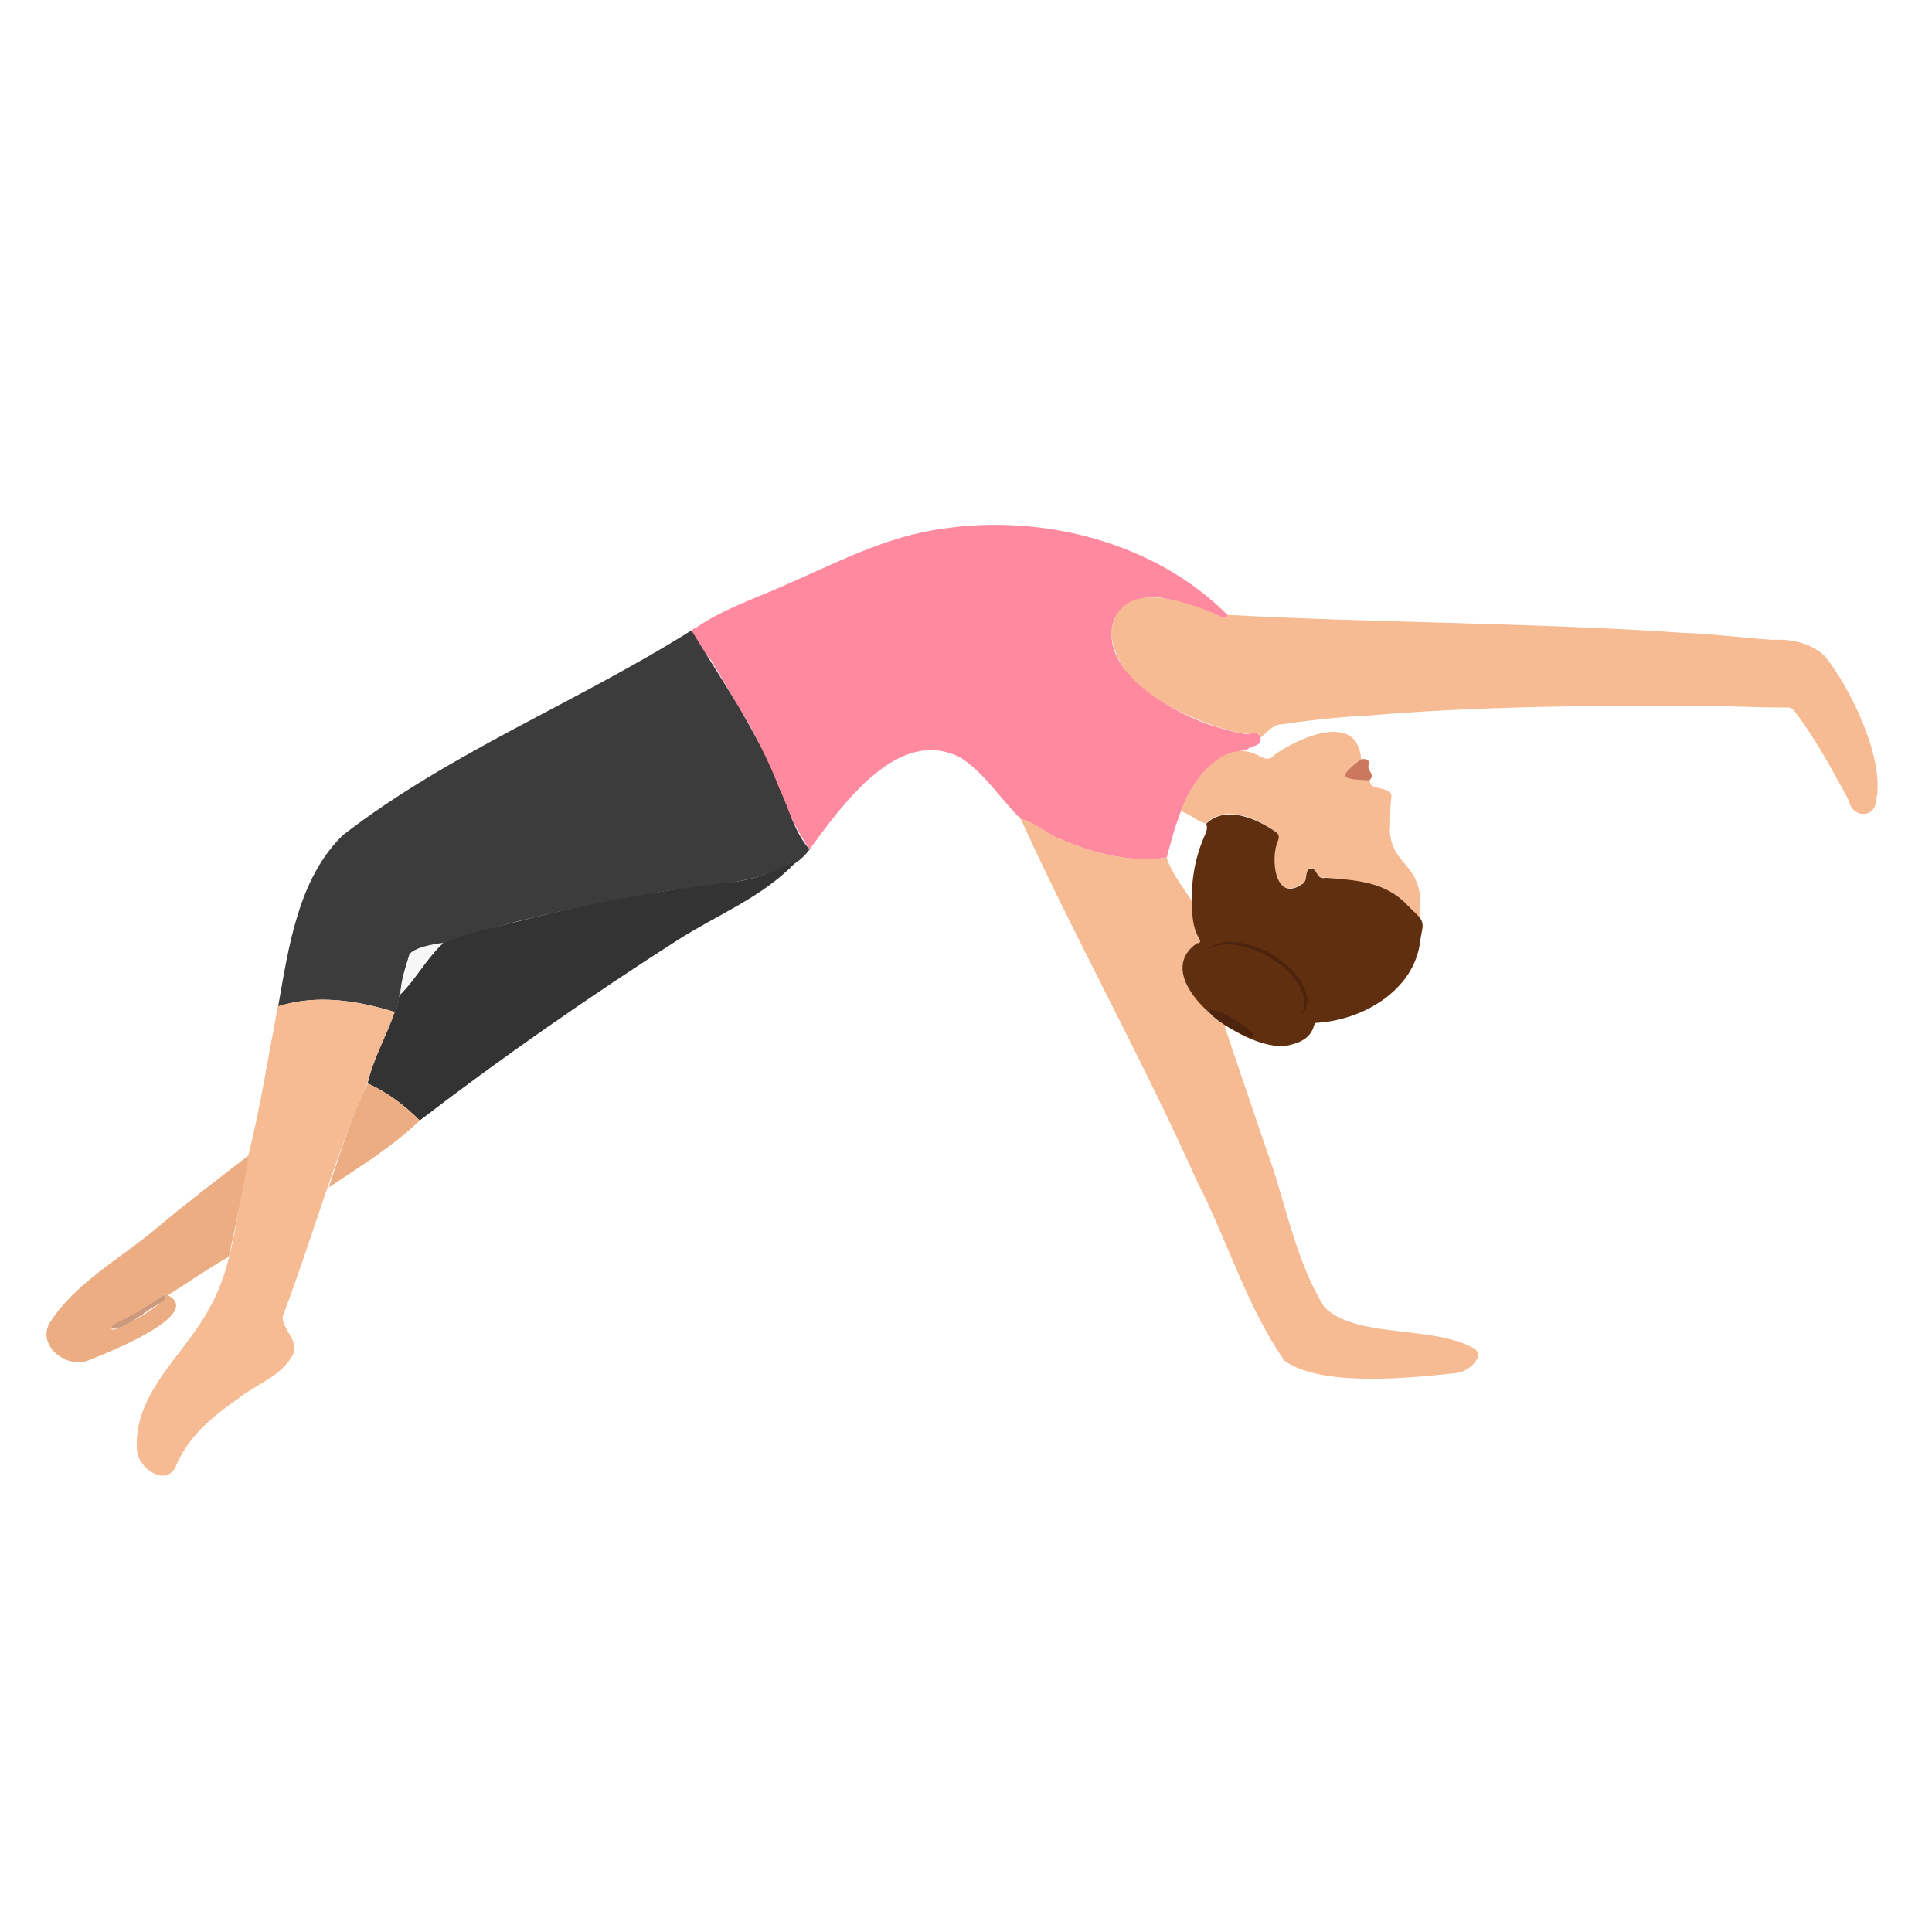
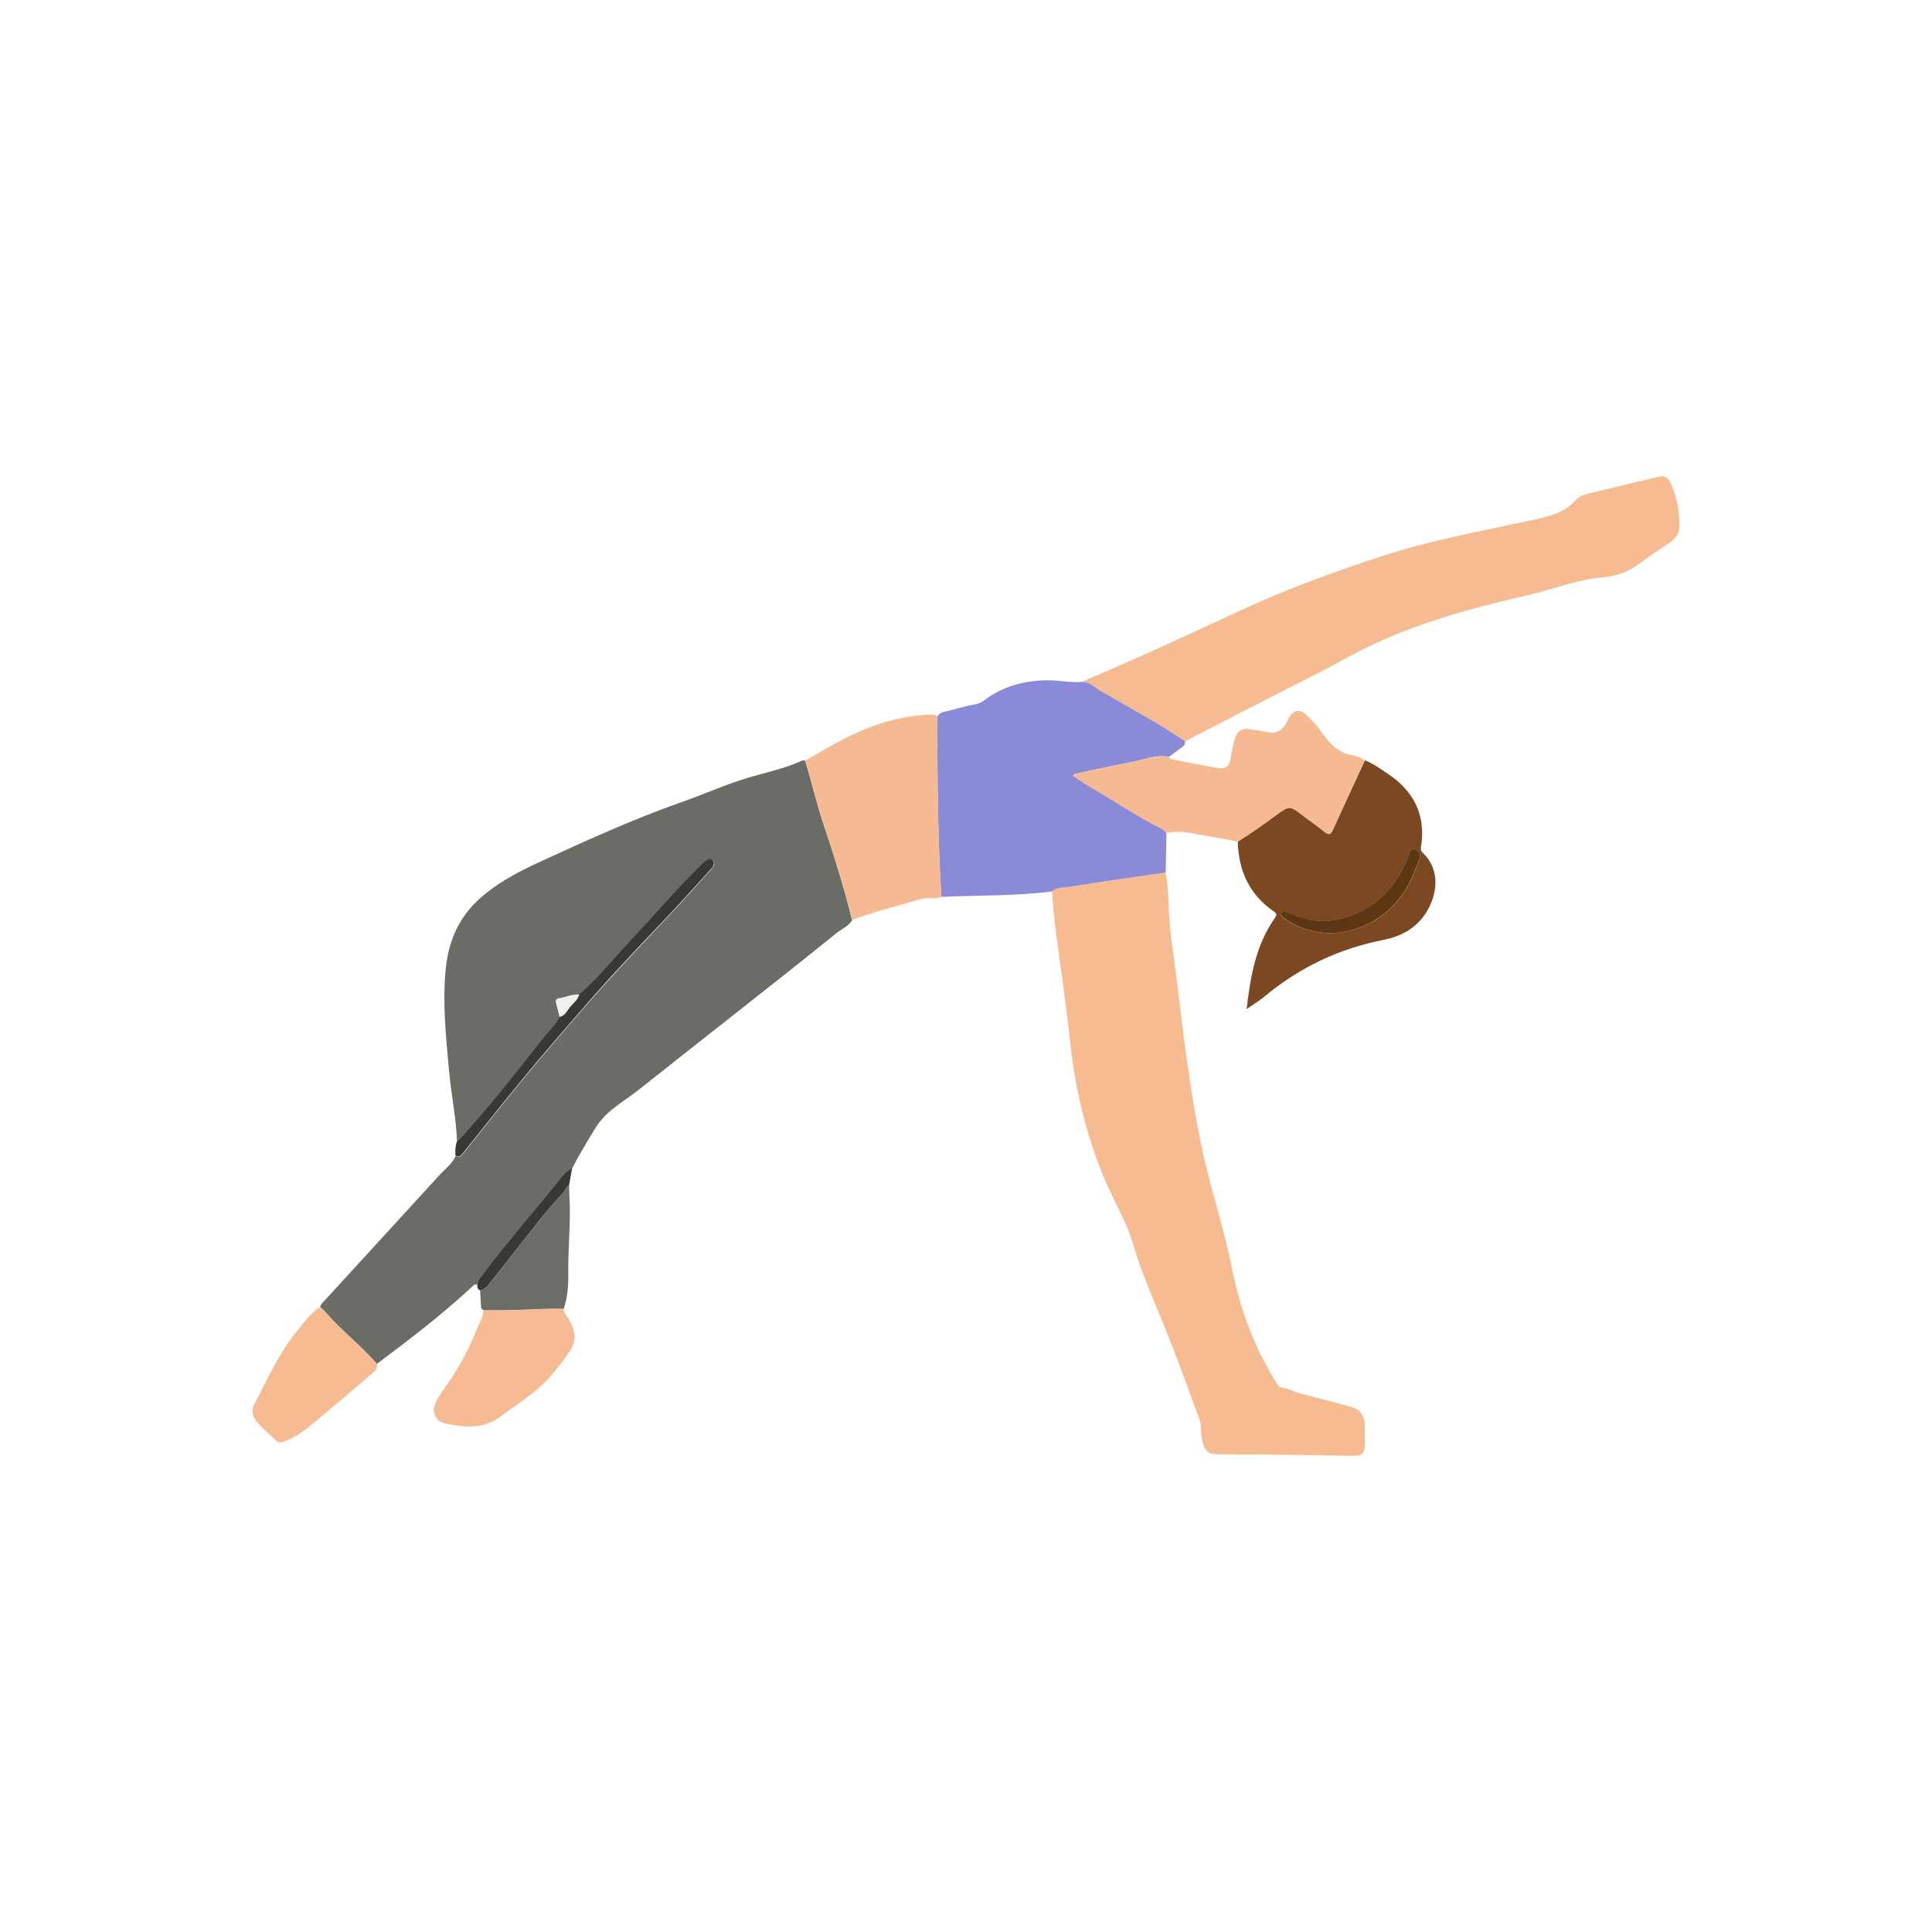
- <svg xmlns="http://www.w3.org/2000/svg" width="497" height="497" viewBox="0 0 497 497" fill="none">
-   <path d="M320.625 192.964C321.845 191.664 324.608 192.152 324.283 189.794C323.795 187.518 321.194 189.306 319.65 188.656C312.334 187.356 305.506 184.592 299.246 180.69C293.231 176.3 285.427 170.773 285.996 162.4C286.24 155.491 293.719 152.645 299.653 153.946C304.611 155.084 309.57 156.547 314.203 158.742C314.854 158.986 315.585 159.392 315.829 158.254C297.295 139.558 268.357 132.161 242.67 135.981C227.713 137.932 214.463 145.167 200.806 151.02C193.409 154.271 185.687 156.872 179.021 161.506C175.201 162.481 182.923 168.903 183.573 171.017C185.849 174.593 187.881 178.333 189.995 181.991C197.799 193.29 200.644 207.515 208.285 218.489C216.576 207.19 231.046 186.543 247.141 194.915C253.4 198.98 257.464 205.645 262.585 210.685C266.243 211.579 269.251 214.587 272.828 215.888C281.2 219.546 291.199 222.066 300.141 220.602C303.067 209.466 307.05 194.509 320.625 192.964Z" fill="#FF8AA0" />
-   <path d="M208.282 218.489C204.38 214.262 202.917 207.84 200.397 202.638C194.87 188.087 185.765 175.244 177.88 162.156C148.617 180.609 115.614 193.615 88.219 214.831C76.677 226.049 74.238 243.77 71.555 258.889C81.473 255.719 91.877 257.345 101.632 260.352C102.445 259.052 102.526 257.589 102.689 256.125C102.689 255.882 102.689 255.719 103.014 255.8C103.177 252.305 104.396 248.891 105.371 245.558C106.916 243.688 111.549 242.957 113.988 242.713C131.058 236.779 149.348 233.121 167.232 229.951C179.181 227.512 192.187 228.325 203.08 222.228C203.486 221.984 203.974 221.415 204.462 222.147C205.925 221.172 207.225 219.952 208.282 218.489Z" fill="#3D3C3C" />
-   <path d="M315.747 158.174C315.503 159.312 314.772 158.905 314.121 158.662C305.667 154.76 287.946 148.257 285.914 162.32C286.239 175.895 302.985 183.698 314.284 187.356C316.966 187.925 319.649 189.063 322.413 188.576C323.551 188.413 323.957 188.657 324.282 189.714C326.152 188.332 327.452 186.218 329.972 186.3C337.451 185.162 345.011 184.43 352.571 184.024C378.745 181.829 405.083 181.504 431.339 181.585C440.85 181.341 450.36 182.073 459.871 181.991C460.684 181.991 461.09 182.316 461.578 182.885C467.106 190.039 471.333 198.086 475.641 205.971C476.291 210.28 482.307 210.767 482.632 205.971C484.989 195.404 476.129 177.114 469.463 168.823C465.805 165.327 460.846 164.352 455.969 164.596C448.328 164.108 440.768 163.051 433.127 162.807C394.028 160.125 354.765 160.287 315.747 158.174Z" fill="#F6BB92" />
-   <path d="M300.141 220.601C291.199 221.983 281.282 219.544 272.828 215.886C269.251 214.585 266.162 211.496 262.585 210.684C276.892 242.061 293.8 272.219 307.863 303.759C315.748 318.96 320.625 336.03 330.461 350.093C340.216 356.921 363.058 354.483 374.844 353.182C377.69 352.938 382.973 348.386 378.502 346.516C367.854 340.989 348.507 344.24 340.622 336.193C334.119 325.544 331.355 312.863 327.616 300.995C323.47 289.127 319.487 277.096 315.423 265.228C315.26 264.74 314.772 264.253 315.423 263.846C309.164 260.107 299.002 248.483 308.025 242.711C314.447 238.403 302.173 228.079 300.141 220.601Z" fill="#F6BB92" />
-   <path d="M101.552 260.351C91.797 257.343 81.392 255.718 71.475 258.888C69.037 271.65 67.004 284.656 63.915 297.175C60.989 309.937 60.583 324.813 53.836 336.599C47.576 348.386 34.408 358.222 35.221 372.61C35.058 377.244 42.374 382.771 45.138 377.406C48.227 369.765 54.405 364.563 61.07 359.929C65.541 356.271 71.638 354.402 74.808 349.362C77.816 345.622 72.613 342.127 72.694 338.713C80.254 318.797 85.944 298.069 94.48 278.641C96.105 272.382 99.52 266.529 101.552 260.351Z" fill="#F6BB92" />
-   <path d="M101.551 260.354C99.438 266.532 96.023 272.385 94.56 278.725C99.519 280.839 104.152 284.415 107.973 288.236C129.27 271.897 151.706 256.29 174.467 241.739C184.546 235.317 196.008 230.846 204.462 222.067C203.974 221.336 203.486 221.905 203.08 222.149C198.203 224.669 193 226.538 187.554 227.026C170.321 228.896 153.25 232.066 136.424 236.212C128.945 238.244 121.06 239.626 113.988 242.633C109.761 246.535 107.079 251.738 103.014 255.802C103.014 256.046 102.933 256.127 102.689 256.127C102.445 257.509 102.445 259.054 101.551 260.354Z" fill="#333333" />
-   <path d="M310.218 211.824C315.177 206.866 323.306 210.442 328.102 213.938C328.915 214.507 329.077 215.157 328.671 216.214C326.639 220.603 327.858 232.146 334.767 227.432C336.474 226.619 335.499 224.099 336.8 223.367C339.157 223.042 338.344 226.375 340.945 225.725C349.155 226.456 358.504 229.545 363.056 236.78C364.356 238.568 364.112 236.617 365.25 236.13C366.795 221.904 358.341 223.53 357.528 214.019C357.691 211.174 357.528 208.41 357.853 205.565C358.504 203.045 355.74 203.126 354.033 202.557C352.895 202.395 352.407 201.745 352.326 200.688C345.497 200.281 343.546 200.2 350.131 195.242C349.237 182.967 334.036 189.714 327.858 194.185C326.72 195.648 325.5 195.242 324.119 194.591C315.096 189.145 306.316 201.013 303.715 208.735C306.073 209.223 307.861 211.337 310.218 211.824Z" fill="#F6BB92" />
-   <path d="M58.876 323.271C60.746 314.736 62.615 305.55 63.997 297.178C56.031 303.356 47.983 309.452 40.261 315.955C30.994 323.759 19.532 329.856 12.867 340.179C9.29 345.951 17.012 352.21 22.621 350.015C26.523 348.471 52.861 338.228 43.187 333.188C48.471 329.856 53.511 326.36 58.876 323.271ZM41.968 333.107C45.951 333.351 29.206 343.349 28.718 341.886C28.311 341.073 29.612 340.504 30.181 340.261C34.408 338.228 38.31 335.708 41.968 333.107Z" fill="#ECAD83" />
-   <path d="M107.974 288.233C104.153 284.413 99.438 280.836 94.561 278.723C90.415 287.258 87.57 296.443 84.563 305.466C92.61 300.101 100.983 294.98 107.974 288.233Z" fill="#ECAD83" />
-   <path d="M350.051 195.323C343.466 200.363 345.499 200.363 352.246 200.769C354.034 199.062 351.514 198.412 352.083 196.705C352.408 195.567 351.676 195.079 350.051 195.323Z" fill="#CC785E" />
-   <path d="M262.583 210.685C262.583 210.36 262.502 210.116 262.177 210.035C262.177 210.279 262.258 210.523 262.583 210.685Z" fill="#ECBF99" />
-   <path d="M103.015 255.719C107.08 251.736 109.681 246.453 113.989 242.551C111.551 242.876 106.998 243.608 105.373 245.396C104.316 248.81 103.097 252.305 103.015 255.719Z" fill="#F7F7F7" />
-   <path d="M102.608 256.126C102.852 256.126 103.014 256.045 102.933 255.801C102.689 255.638 102.689 255.882 102.608 256.126Z" fill="#CD997C" />
-   <path d="M41.969 333.105C38.23 335.788 34.328 338.227 30.182 340.178C29.613 340.503 28.312 340.99 28.719 341.803C31.401 342.128 35.71 338.714 38.148 337.089C38.961 336.194 44.489 334.162 41.969 333.105Z" fill="#CD997C" />
-   <path d="M307.943 242.632C294.287 251.98 321.681 272.059 332.167 268.726C334.849 268.075 337.207 266.775 338.02 263.848C338.182 263.442 338.182 263.117 338.751 263.117C350.782 262.385 363.788 254.663 365.332 242.226C365.658 239.381 366.552 237.918 365.332 236.21C364.601 235.235 363.707 234.585 362.162 232.959C356.472 226.862 349.237 226.456 341.027 225.806C338.345 226.456 339.158 223.123 336.882 223.448C335.5 224.18 336.556 226.7 334.849 227.513C327.94 232.227 326.721 220.684 328.753 216.295C329.159 215.238 328.997 214.588 328.184 214.019C323.388 210.605 315.259 207.028 310.3 211.905C310.869 213.368 309.975 214.588 309.569 215.726C307.211 221.335 306.317 227.431 306.642 233.528C306.724 236.373 307.049 239.137 308.593 241.657C308.837 242.145 308.756 242.632 307.943 242.632Z" fill="#602F0F" />
-   <path d="M334.768 260.839C337.288 256.856 333.63 250.353 326.477 246.208C320.299 242.55 313.633 241.981 310.381 244.501C313.227 241.249 320.542 241.655 327.208 245.557C334.28 249.703 338.019 256.206 335.5 260.189C335.174 260.596 334.849 261.002 334.443 261.246C334.524 261.083 334.605 261.002 334.768 260.839Z" fill="#4C230C" />
-   <path d="M322.574 266.774C322.98 266.286 320.785 264.091 317.615 262.303C314.526 260.433 311.6 259.295 311.193 260.027C310.787 260.515 312.656 262.222 315.908 264.173C318.997 265.798 322.086 267.343 322.574 266.774Z" fill="#4C230C" />
+ <svg xmlns="http://www.w3.org/2000/svg" width="500" height="500" viewBox="0 0 500 500" fill="none">
+   <path d="M97.539 352.976C106.006 346.626 114.388 340.233 122.135 333.037C122.516 332.698 122.855 332.148 123.49 332.571C123.448 331.428 124.252 330.708 124.887 329.904C130.771 322.072 137.291 314.664 143.429 307.044C144.784 305.393 145.842 303.36 148.001 302.514C149.864 298.873 151.981 295.402 154.097 291.93C156.807 287.443 161.421 285.115 165.316 282.024C182.334 268.477 199.522 255.184 216.455 241.51C217.81 240.41 219.546 239.732 220.52 238.208C218.487 229.826 215.905 221.571 213.153 213.401C211.333 207.982 210.063 202.394 208.412 196.933C208.073 196.679 207.735 196.763 207.396 196.933C202.993 198.922 198.252 199.896 193.68 201.251C187.88 202.987 182.377 205.484 176.704 207.474C163.792 212.004 151.388 217.676 138.984 223.392C133.354 226.016 127.85 228.98 123.321 233.34C118.325 238.208 115.954 244.178 115.319 251.12C114.515 259.672 115.404 268.139 116.166 276.648C116.717 282.998 118.071 289.263 118.283 295.656C119.807 294.386 120.992 292.777 122.305 291.295C128.824 284.014 134.708 276.224 140.847 268.604C142.244 266.869 143.937 265.387 144.869 263.312C144.572 262.127 144.318 260.984 143.98 259.799C143.81 259.121 143.726 258.613 144.615 258.486C146.393 258.232 148.044 257.343 149.906 257.513C154.817 253.364 158.754 248.326 163.115 243.67C169.338 236.981 175.264 230.038 181.784 223.646C182.165 223.265 182.631 222.968 183.096 222.672C183.52 222.418 183.985 222.249 184.451 222.672C184.832 223.053 184.874 223.603 184.705 224.027C184.536 224.45 184.197 224.831 183.901 225.212C179.879 229.615 175.899 234.06 171.793 238.378C164.596 245.956 157.4 253.576 150.541 261.492C145.842 266.911 141.143 272.33 136.571 277.833C130.856 284.776 125.226 291.803 119.638 298.831C119.045 299.593 118.579 299.423 117.944 299.169C117.013 301.159 115.277 302.471 113.838 303.996C103.932 314.875 93.983 325.671 84.077 336.508C83.569 337.058 82.976 337.482 82.892 338.328C83.315 338.752 83.823 339.09 84.204 339.556C88.268 344.297 93.391 348.15 97.539 352.976Z" fill="#696D66" />
+   <path d="M272.253 230.715C272.719 238.505 273.947 246.167 275.005 253.872C275.725 259.333 276.444 264.837 277.037 270.34C278.307 282.109 281.101 293.454 285.546 304.419C287.409 308.991 289.864 313.267 291.769 317.796C293.293 321.437 294.14 325.332 295.579 329.015C298.077 335.534 300.871 341.969 303.411 348.489C305.824 354.669 308.026 360.935 310.354 367.158C311.031 368.894 310.65 370.756 311.074 372.577C311.793 375.667 312.513 376.344 315.603 376.387C320.853 376.387 326.102 376.387 331.352 376.471C337.659 376.556 343.925 376.683 350.233 376.768C352.603 376.81 353.154 376.217 353.196 373.889C353.196 372.323 353.238 370.714 353.196 369.148C353.154 366.227 352.053 364.745 349.259 363.983C345.153 362.882 341.046 361.782 336.897 360.723C335.077 360.258 333.426 359.284 331.479 359.072C330.759 358.987 330.547 358.183 330.209 357.633C324.494 348.531 320.895 338.667 318.821 328.168C317 319.109 314.164 310.261 312.005 301.286C310.015 292.989 308.661 284.607 307.433 276.182C305.824 265.133 304.724 253.999 303.115 242.908C302.607 239.352 302.522 235.753 302.353 232.155C302.268 230.038 302.057 227.921 301.676 225.805C293.209 227.032 284.784 228.218 276.36 229.572C274.963 229.784 273.354 229.488 272.253 230.715Z" fill="#F7BB92" />
+   <path d="M306.67 191.853C312.046 189.102 317.38 186.308 322.757 183.556C331.605 179.026 340.537 174.623 349.258 169.882C363.736 161.966 379.442 157.69 395.36 154.049C399.551 153.075 403.657 151.678 407.848 150.62C410.219 150.027 412.632 149.646 415.045 149.392C418.22 149.096 421.099 148.122 423.681 146.26C426.56 144.228 429.439 142.196 432.402 140.206C435.281 138.301 434.646 135.38 434.434 132.713C434.222 130.046 433.46 127.463 432.36 125.008C431.725 123.611 430.793 122.976 429.312 123.357C423.215 124.796 417.119 126.278 411.023 127.76C409.753 128.056 408.526 128.606 407.679 129.538C404.673 132.882 400.524 133.729 396.418 134.618C383.549 137.412 370.552 139.74 357.936 143.847C345.363 147.953 332.959 152.44 320.937 158.028C307.559 164.252 294.181 170.432 280.592 176.19C280.508 176.232 280.423 176.359 280.338 176.444C281.947 176.571 283.048 177.756 284.318 178.518C291.811 182.921 299.516 186.9 306.67 191.853Z" fill="#F7BB92" />
+   <path d="M306.669 191.854C299.515 186.9 291.81 182.921 284.359 178.518C283.089 177.756 281.989 176.571 280.38 176.444C277.163 176.783 273.988 175.978 270.728 176.063C264.759 176.19 259.34 177.672 254.556 181.355C253.286 182.328 251.72 182.328 250.238 182.709C248.248 183.217 246.259 183.768 244.227 184.233C243.507 184.403 243.041 184.784 242.618 185.334C242.576 187.959 242.533 190.583 242.576 193.208C242.66 206.205 242.787 219.159 243.634 232.113C253.159 231.69 262.727 231.901 272.252 230.716C273.395 229.531 275.004 229.785 276.358 229.573C284.783 228.218 293.25 227.033 301.674 225.805C301.759 222.376 301.801 218.99 301.886 215.561C301.462 215.137 301.124 214.672 300.531 214.375C294.604 211.497 289.228 207.729 283.513 204.469C281.523 203.326 279.66 202.056 277.628 200.744C277.967 200.49 278.094 200.32 278.221 200.278C282.962 199.262 287.661 198.204 292.445 197.315C295.79 196.722 299.049 195.156 302.563 195.875C303.664 195.029 304.722 194.224 305.823 193.42C306.415 193.039 306.839 192.616 306.669 191.854Z" fill="#8A8AD9" />
+   <path d="M320.343 217.805C320.512 225.171 323.222 231.309 329.36 235.67C330.037 236.135 330.715 236.474 329.995 237.49C325.55 243.755 323.941 250.995 322.968 258.403C322.883 259.165 322.798 259.969 322.629 261.155C324.449 259.885 326.058 258.911 327.455 257.726C336.43 250.317 346.59 245.491 358.02 243.247C362.55 242.358 366.529 240.242 369.112 236.135C371.863 231.733 373.006 225.213 368.18 220.683C367.588 220.133 367.672 219.54 367.799 218.863C368.985 210.82 365.852 204.723 359.206 200.278C357.301 199.008 355.396 197.611 353.236 196.765C352.982 197.315 352.728 197.865 352.474 198.416C349.977 203.834 347.437 209.253 344.981 214.672C344.473 215.815 344.008 216.196 342.907 215.307C340.917 213.698 338.801 212.259 336.769 210.693C333.932 208.491 333.593 208.533 330.588 210.693C327.201 213.19 323.857 215.646 320.343 217.805ZM344.389 241.554C340.113 241.342 336.218 240.369 332.789 237.956C332.196 237.532 331.18 237.067 331.477 236.432C331.858 235.67 332.874 236.093 333.593 236.347C334.101 236.516 334.61 236.728 335.118 236.94C340.494 239.056 345.828 238.802 351.035 236.432C357.766 233.384 362.127 228.176 364.582 221.234C364.836 220.472 365.005 219.286 366.191 219.794C367.207 220.218 367.842 221.149 367.376 222.334C366.106 225.679 364.794 229.023 362.635 231.944C358.063 238.125 351.797 241.088 344.389 241.554Z" fill="#7B4821" />
+   <path d="M243.635 232.113C242.788 219.159 242.661 206.162 242.576 193.208C242.576 190.583 242.619 187.959 242.619 185.334C241.222 184.657 239.825 184.995 238.343 185.122C227.971 185.927 219.039 190.499 210.318 195.748C209.683 196.129 209.048 196.468 208.413 196.807C210.022 202.268 211.334 207.856 213.154 213.275C215.906 221.445 218.446 229.7 220.52 238.082C226.447 235.881 232.543 234.399 238.597 232.621C240.248 232.155 242.026 232.833 243.635 232.113Z" fill="#F6BA92" />
+   <path d="M320.343 217.804C323.857 215.645 327.201 213.189 330.546 210.776C333.551 208.617 333.89 208.575 336.726 210.776C338.758 212.343 340.875 213.782 342.865 215.391C344.008 216.322 344.431 215.899 344.939 214.756C347.395 209.337 349.935 203.918 352.432 198.499C352.686 197.949 352.94 197.399 353.194 196.848C351.967 195.705 350.316 195.621 348.834 195.197C345.532 194.224 343.627 191.726 341.764 189.144C340.748 187.704 339.563 186.392 338.293 185.164C336.345 183.344 334.737 183.598 333.509 185.969C333.128 186.731 332.705 187.493 332.197 188.128C331.181 189.398 329.868 189.821 328.302 189.525C326.736 189.228 325.169 188.974 323.645 188.72C321.528 188.339 320.216 189.059 319.581 191.133C319.073 192.869 318.734 194.689 318.438 196.467C318.142 198.203 317.168 199.092 315.39 198.796C311.284 198.076 307.135 197.272 303.029 196.467C302.859 196.425 302.732 196.129 302.563 195.917C299.007 195.197 295.789 196.764 292.445 197.356C287.661 198.203 282.962 199.304 278.221 200.32C278.051 200.362 277.967 200.532 277.628 200.786C279.66 202.056 281.523 203.368 283.513 204.511C289.228 207.771 294.604 211.538 300.531 214.417C301.124 214.713 301.462 215.137 301.886 215.602C305.103 214.84 308.278 215.602 311.411 216.195C314.374 216.661 317.337 217.253 320.343 217.804Z" fill="#F6BA92" />
+   <path d="M125.098 339.048C125.098 341.038 123.913 342.604 123.236 344.34C121.077 350.013 117.986 355.177 114.473 360.088C114.049 360.681 113.626 361.273 113.287 361.908C111.382 365.168 112.271 367.878 115.87 368.555C120.611 369.444 125.268 369.825 129.628 366.565C133.819 363.39 138.391 360.638 141.99 356.701C144.064 354.458 145.884 352.002 147.578 349.505C149.44 346.753 148.678 343.959 147.154 341.292C146.689 340.487 145.842 339.81 145.884 338.752C141.143 338.582 136.402 339.048 131.66 339.09C129.459 339.048 127.257 339.048 125.098 339.048Z" fill="#F7BB93" />
+   <path d="M97.54 352.976C93.391 348.193 88.269 344.34 84.163 339.472C83.782 339.006 83.274 338.667 82.85 338.244C80.437 339.683 78.913 342.054 77.177 344.086C72.309 349.886 69.303 356.786 65.832 363.391C64.731 365.465 65.747 367.243 67.102 368.682C68.499 370.206 70.108 371.519 71.632 372.958C72.267 373.551 72.817 373.297 73.452 373.085C76.754 371.942 79.379 369.741 82.004 367.582C86.745 363.602 91.486 359.58 96.186 355.559C96.99 354.881 97.794 354.204 97.54 352.976Z" fill="#F7BB92" />
+   <path d="M125.1 339.05C127.301 339.05 129.46 339.05 131.661 339.05C136.403 339.007 141.144 338.542 145.886 338.711C146.902 335.747 147.113 332.657 147.071 329.567C146.986 322.963 147.748 316.316 147.367 309.712C147.325 308.738 147.325 307.765 147.283 306.791C146.436 307.214 146.267 308.188 145.632 308.865C143.769 310.855 141.948 312.887 140.255 315.046C135.895 320.507 131.661 326.011 127.259 331.472C126.454 332.488 125.692 333.673 124.253 334.012C124.338 335.197 124.38 336.382 124.465 337.568C124.507 338.076 124.38 338.711 125.1 339.05Z" fill="#6A6E67" />
+   <path d="M144.826 263.144C143.894 265.219 142.159 266.7 140.804 268.436C134.708 276.056 128.781 283.846 122.262 291.127C120.949 292.609 119.764 294.217 118.24 295.488C117.817 296.631 117.817 297.858 117.859 299.086C118.494 299.34 118.96 299.509 119.552 298.747C125.14 291.72 130.771 284.692 136.486 277.75C141.058 272.204 145.8 266.827 150.456 261.409C157.272 253.492 164.469 245.872 171.708 238.294C175.814 233.976 179.794 229.531 183.815 225.128C184.154 224.79 184.493 224.409 184.62 223.943C184.789 223.477 184.789 222.969 184.366 222.588C183.942 222.165 183.477 222.292 183.011 222.588C182.545 222.885 182.08 223.181 181.699 223.562C175.179 229.997 169.253 236.94 163.029 243.586C158.669 248.243 154.69 253.281 149.821 257.429C149.44 258.826 148.213 259.631 147.408 260.689C146.731 261.578 146.223 262.848 144.826 263.144Z" fill="#363934" />
+   <path d="M124.253 333.969C125.693 333.672 126.455 332.445 127.259 331.428C131.619 326.01 135.895 320.464 140.255 315.003C141.949 312.886 143.769 310.812 145.632 308.822C146.267 308.187 146.436 307.213 147.283 306.748C147.537 305.308 147.791 303.869 148.045 302.43C145.886 303.276 144.828 305.308 143.473 306.959C137.292 314.58 130.815 321.946 124.931 329.82C124.338 330.624 123.491 331.344 123.534 332.487C123.491 333.122 123.618 333.672 124.253 333.969Z" fill="#363934" />
+   <path d="M144.827 263.144C146.224 262.848 146.732 261.578 147.494 260.646C148.341 259.588 149.526 258.784 149.907 257.387C148.045 257.217 146.394 258.106 144.615 258.36C143.726 258.487 143.811 258.995 143.98 259.673C144.277 260.816 144.531 262.001 144.827 263.144Z" fill="#EFF0EF" />
+   <path d="M344.389 241.554C351.798 241.088 358.021 238.083 362.635 231.902C364.794 228.981 366.064 225.636 367.377 222.292C367.843 221.107 367.207 220.175 366.191 219.752C365.006 219.286 364.837 220.472 364.583 221.191C362.127 228.092 357.809 233.341 351.036 236.389C345.829 238.76 340.495 239.014 335.118 236.897C334.61 236.686 334.102 236.474 333.594 236.305C332.875 236.051 331.859 235.627 331.478 236.389C331.181 237.024 332.197 237.49 332.79 237.913C336.261 240.369 340.156 241.342 344.389 241.554Z" fill="#5D3614" />
</svg>
